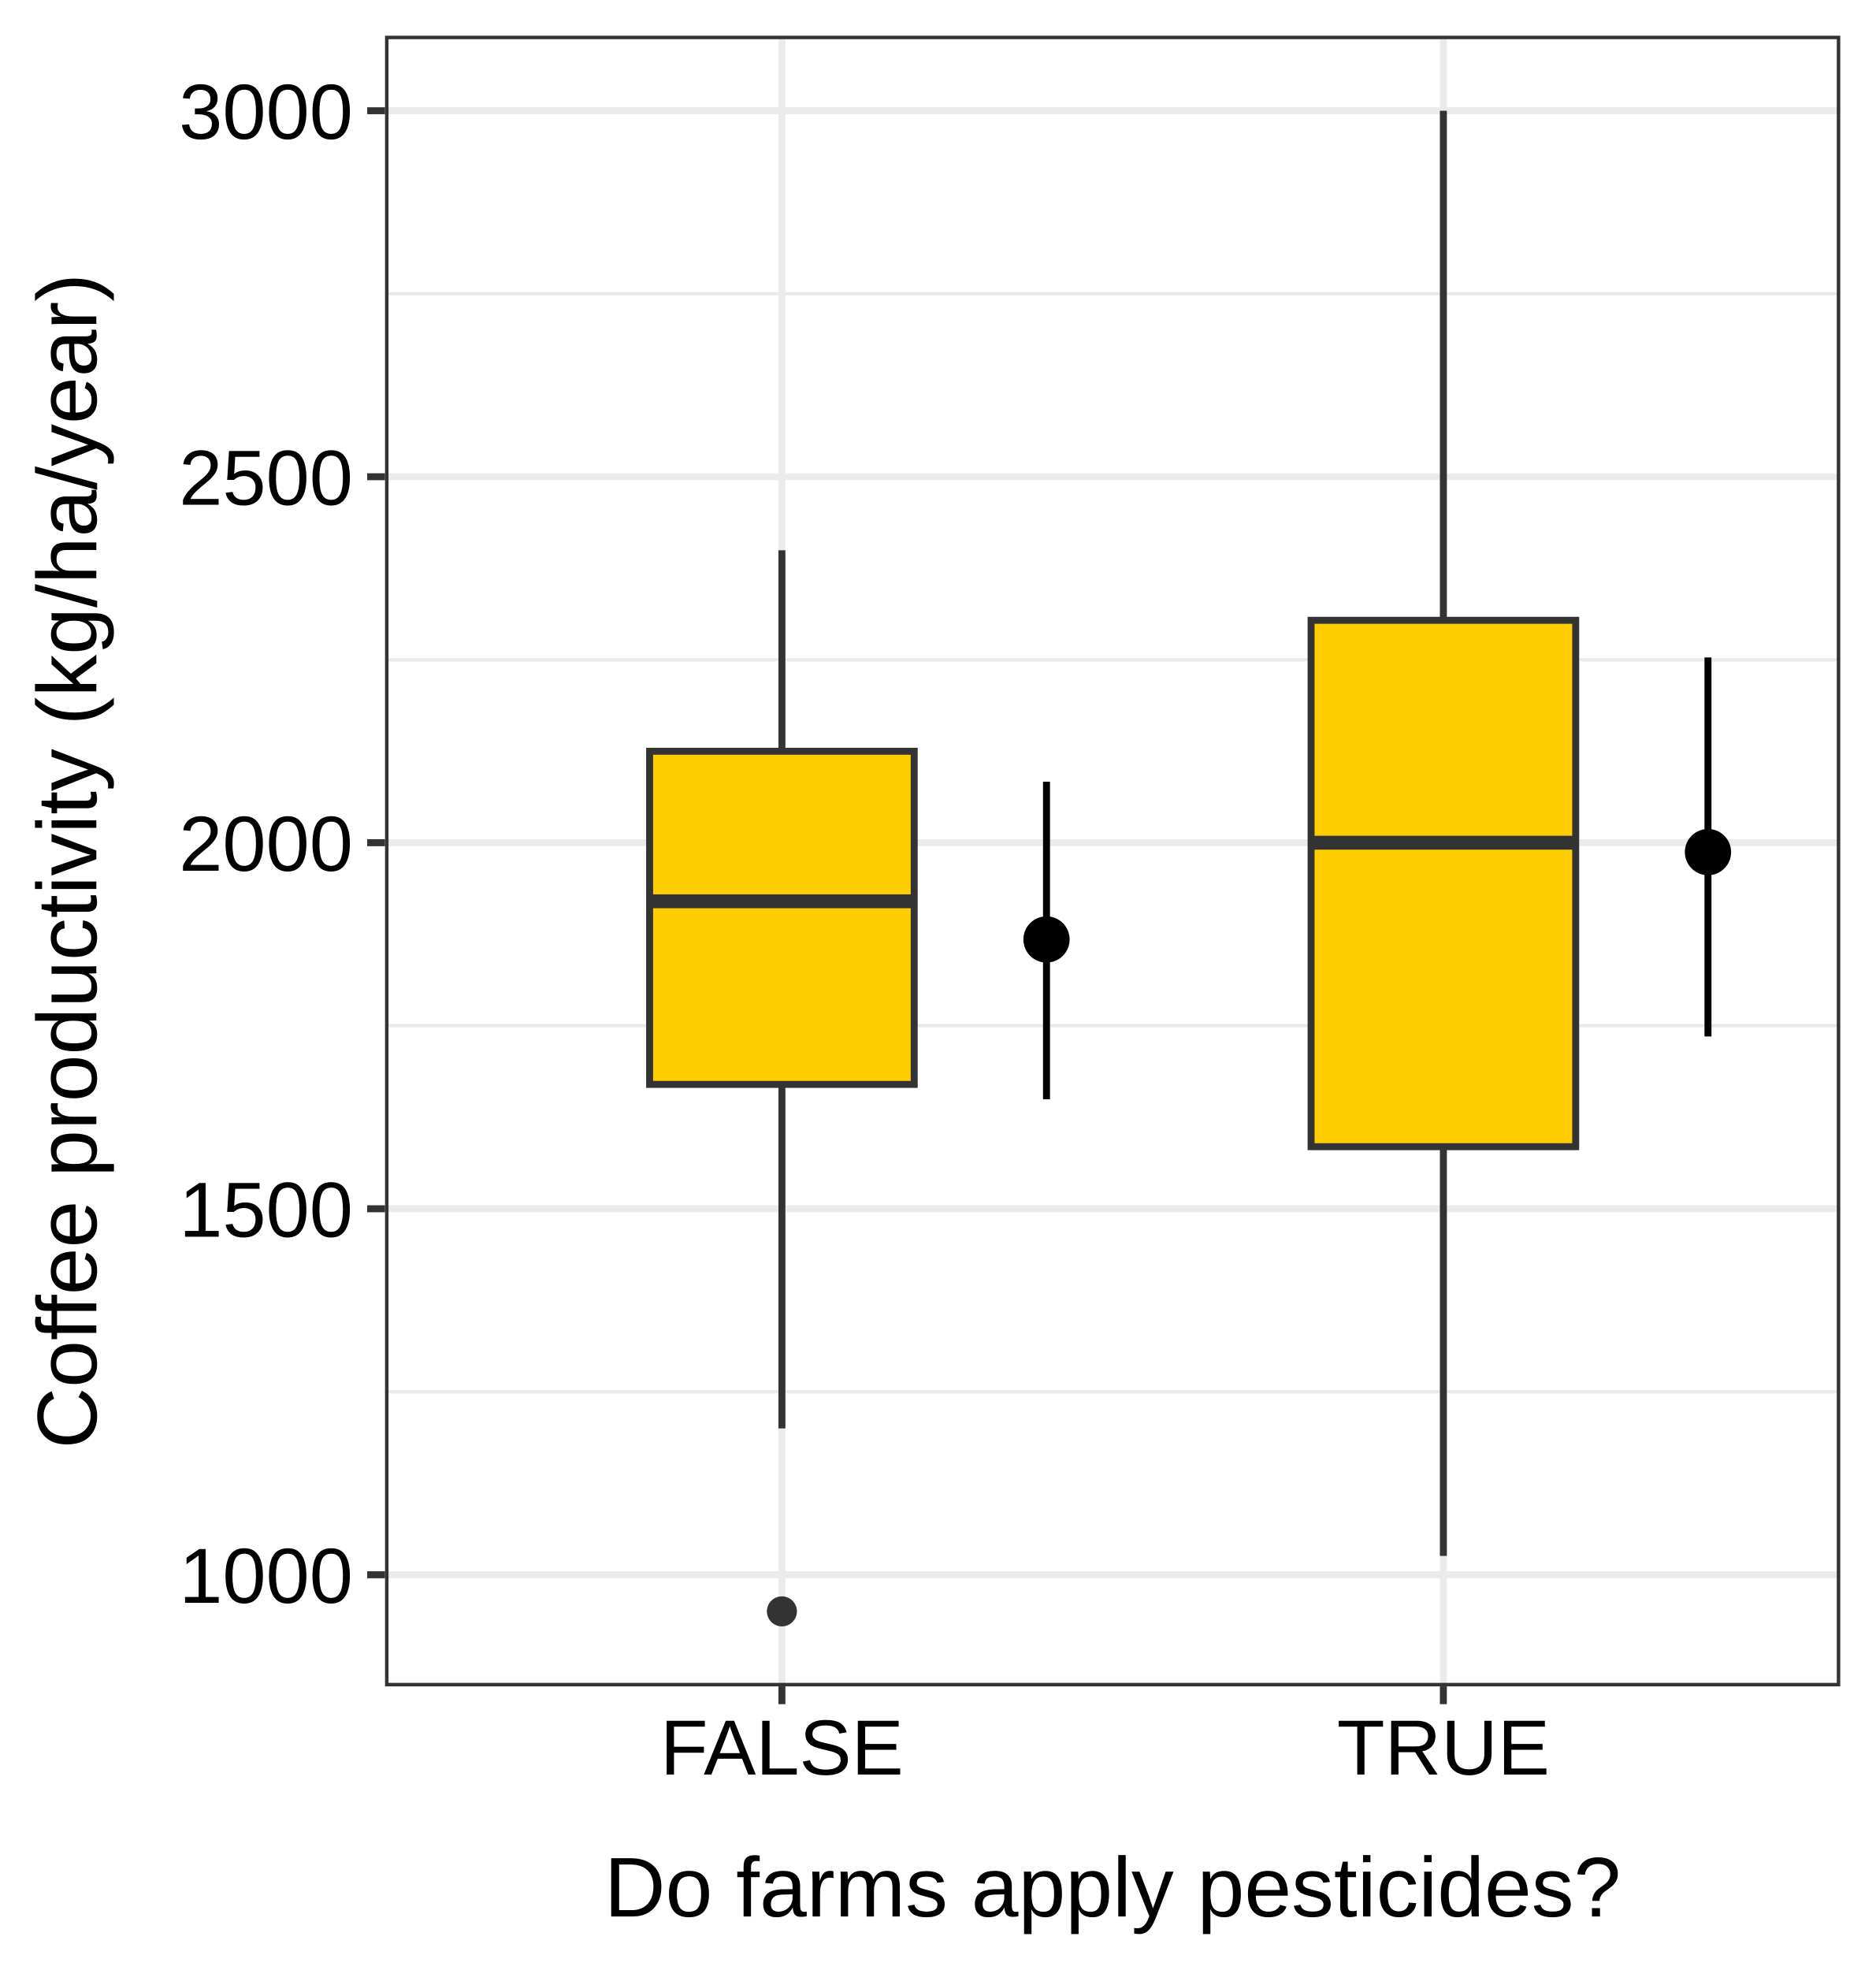
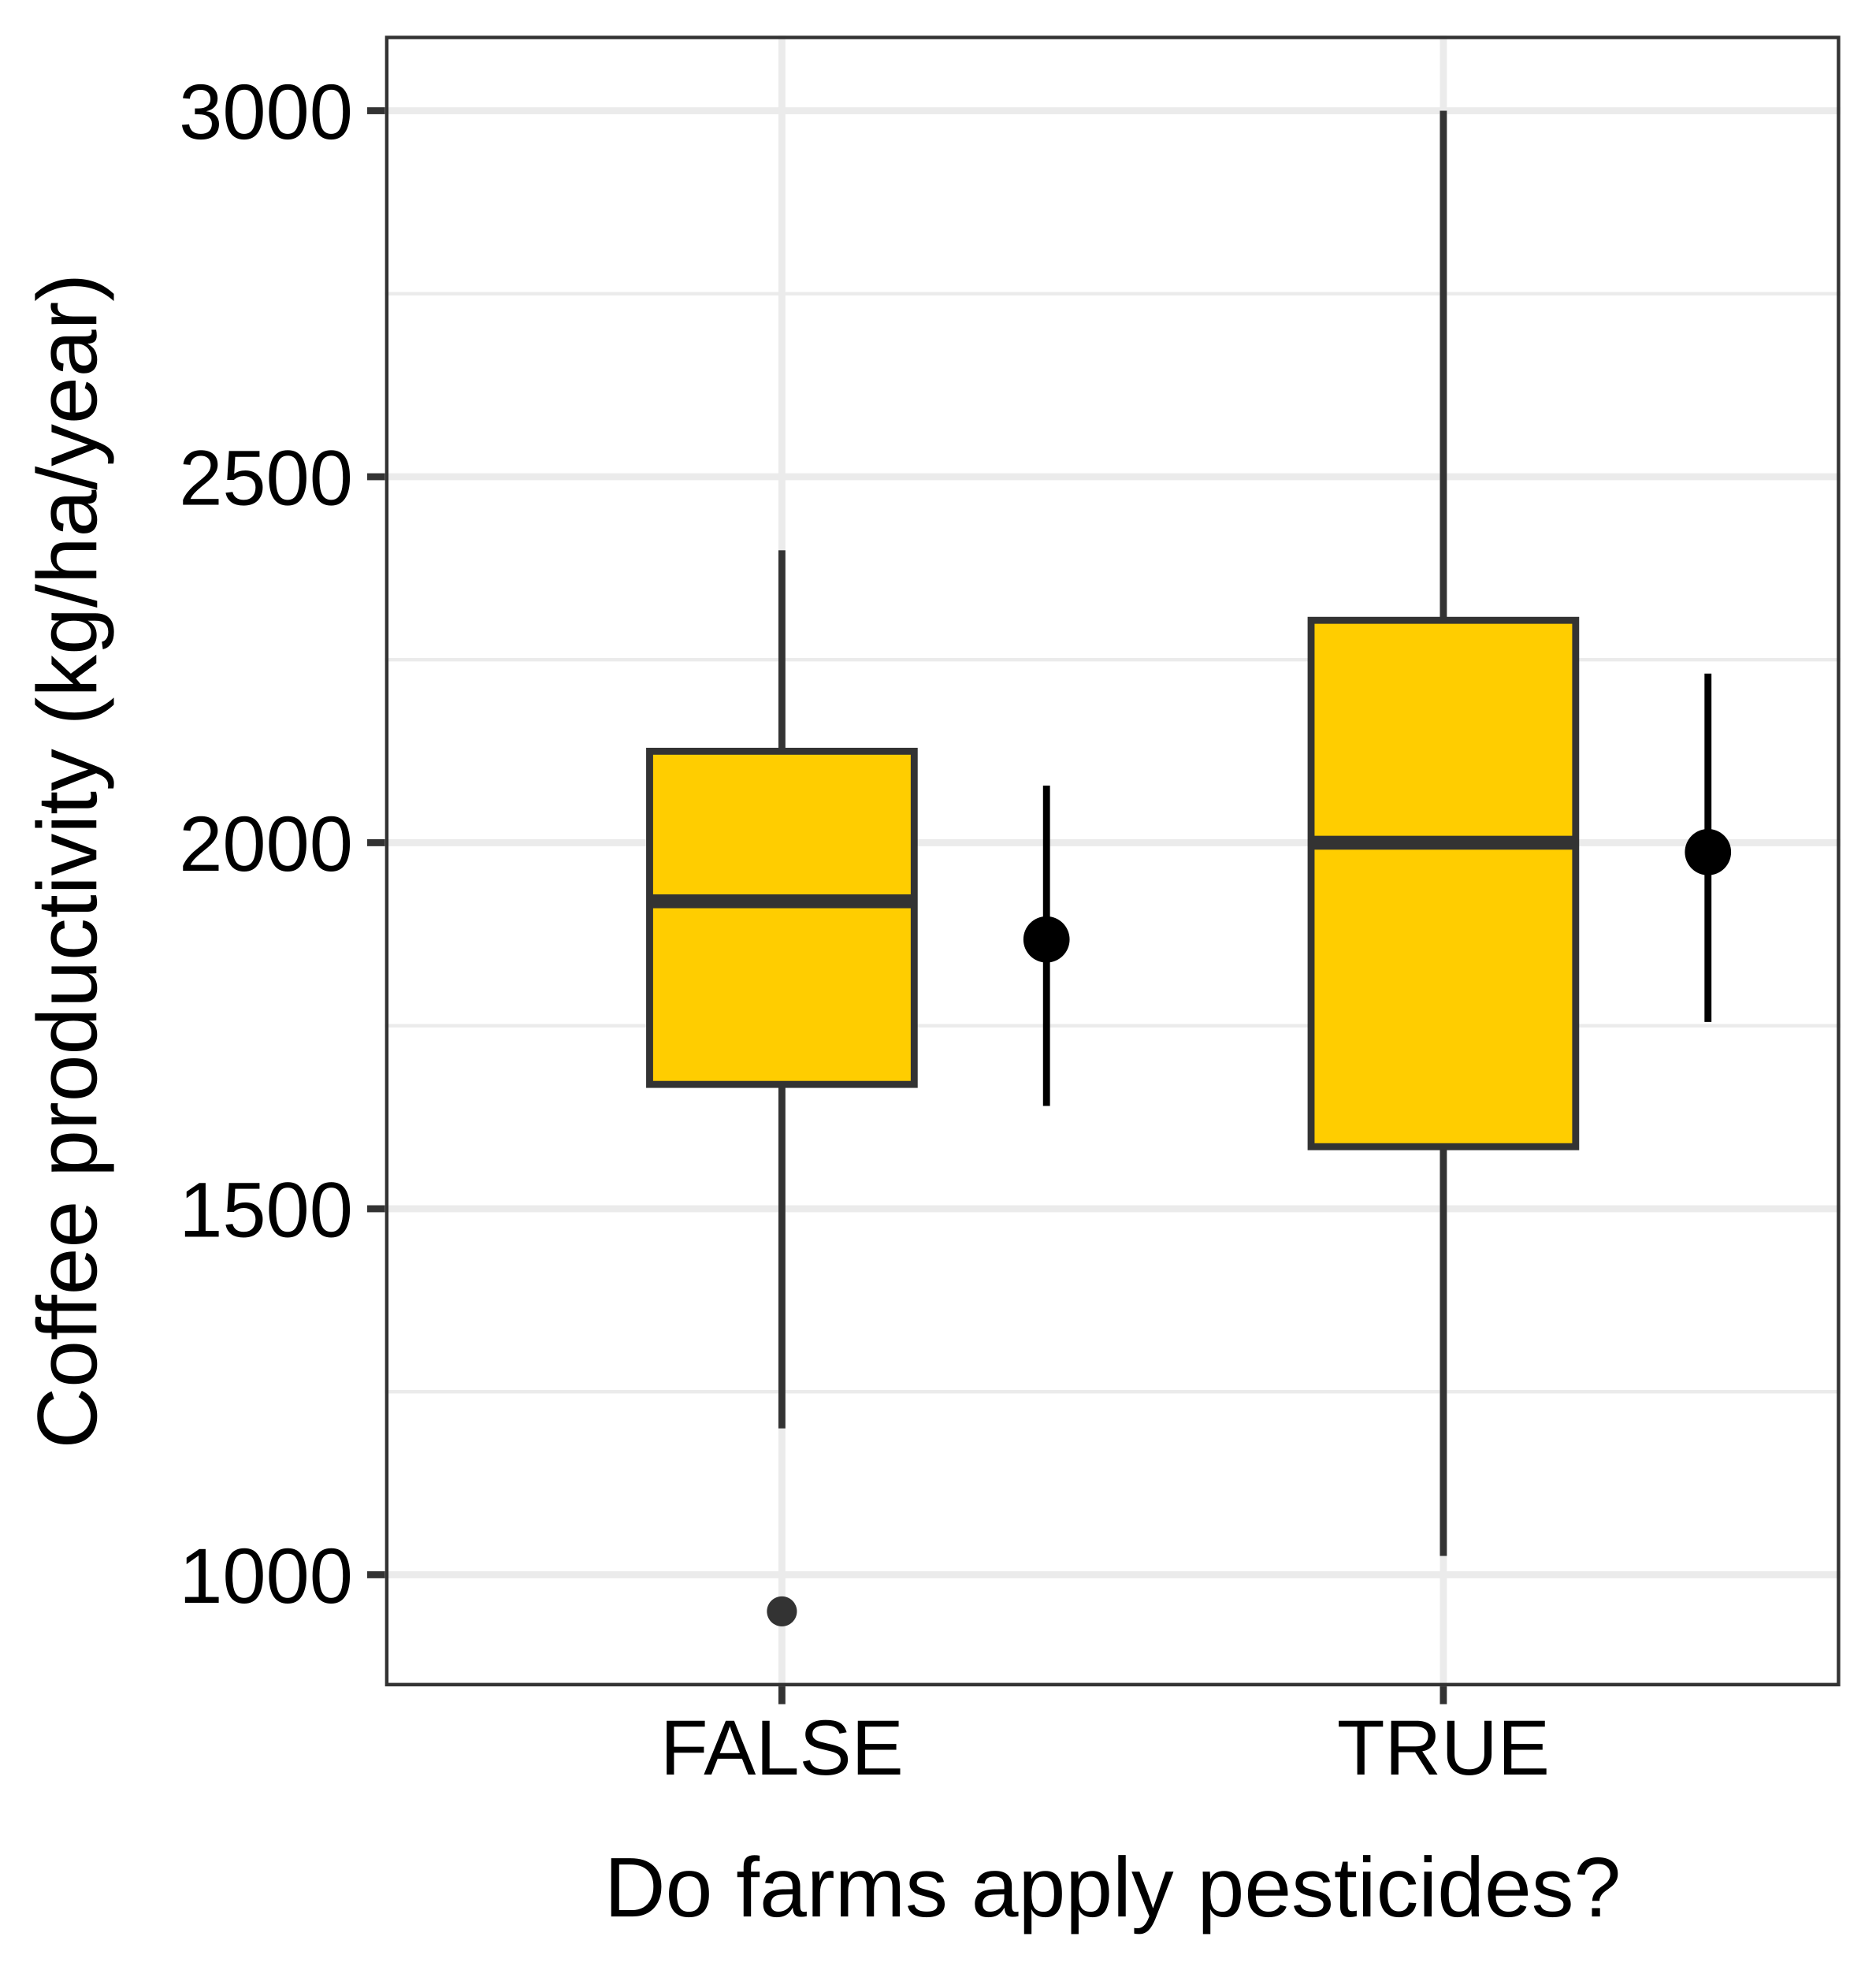
<svg xmlns="http://www.w3.org/2000/svg" width="288.00pt" height="302.40pt" viewBox="0 0 288.00 302.40">
  <g class="svglite">
    <defs>
      <style type="text/css">
    .svglite line, .svglite polyline, .svglite polygon, .svglite path, .svglite rect, .svglite circle {
      fill: none;
      stroke: #000000;
      stroke-linecap: round;
      stroke-linejoin: round;
      stroke-miterlimit: 10.00;
    }
    .svglite text {
      white-space: pre;
    }
    .svglite g.glyphgroup path {
      fill: inherit;
      stroke: none;
    }
  </style>
    </defs>
    <rect width="100%" height="100%" style="stroke: none; fill: #FFFFFF;" />
    <defs>
      <clipPath id="cpMC4wMHwyODguMDB8MC4wMHwzMDIuNDA=">
        <rect x="0.00" y="0.00" width="288.00" height="302.40" />
      </clipPath>
    </defs>
    <g clip-path="url(#cpMC4wMHwyODguMDB8MC4wMHwzMDIuNDA=)">
      <rect x="0.00" y="0.00" width="288.00" height="302.40" style="stroke-width: 1.07; stroke: #FFFFFF; fill: #FFFFFF;" />
    </g>
    <defs>
      <clipPath id="cpNTkuMTF8MjgyLjUyfDUuNDh8MjU4Ljg2">
        <rect x="59.11" y="5.48" width="223.41" height="253.38" />
      </clipPath>
    </defs>
    <g clip-path="url(#cpNTkuMTF8MjgyLjUyfDUuNDh8MjU4Ljg2)">
      <rect x="59.11" y="5.48" width="223.41" height="253.38" style="stroke-width: 1.07; stroke: none; fill: #FFFFFF;" />
      <polyline points="59.11,213.64 282.52,213.64 " style="stroke-width: 0.53; stroke: #EBEBEB; stroke-linecap: butt;" />
      <polyline points="59.11,157.45 282.52,157.45 " style="stroke-width: 0.53; stroke: #EBEBEB; stroke-linecap: butt;" />
      <polyline points="59.11,101.27 282.52,101.27 " style="stroke-width: 0.53; stroke: #EBEBEB; stroke-linecap: butt;" />
      <polyline points="59.11,45.09 282.52,45.09 " style="stroke-width: 0.53; stroke: #EBEBEB; stroke-linecap: butt;" />
      <polyline points="59.11,241.73 282.52,241.73 " style="stroke-width: 1.07; stroke: #EBEBEB; stroke-linecap: butt;" />
      <polyline points="59.11,185.55 282.52,185.55 " style="stroke-width: 1.07; stroke: #EBEBEB; stroke-linecap: butt;" />
      <polyline points="59.11,129.36 282.52,129.36 " style="stroke-width: 1.07; stroke: #EBEBEB; stroke-linecap: butt;" />
      <polyline points="59.11,73.18 282.52,73.18 " style="stroke-width: 1.07; stroke: #EBEBEB; stroke-linecap: butt;" />
      <polyline points="59.11,17.00 282.52,17.00 " style="stroke-width: 1.07; stroke: #EBEBEB; stroke-linecap: butt;" />
      <polyline points="120.04,258.86 120.04,5.48 " style="stroke-width: 1.07; stroke: #EBEBEB; stroke-linecap: butt;" />
      <polyline points="221.59,258.86 221.59,5.48 " style="stroke-width: 1.07; stroke: #EBEBEB; stroke-linecap: butt;" />
      <circle cx="120.04" cy="247.35" r="1.95" style="stroke-width: 0.71; stroke: #333333; fill: #333333;" />
      <line x1="120.04" y1="115.32" x2="120.04" y2="84.47" style="stroke-width: 1.07; stroke: #333333; stroke-linecap: butt;" />
      <line x1="120.04" y1="166.46" x2="120.04" y2="219.26" style="stroke-width: 1.07; stroke: #333333; stroke-linecap: butt;" />
      <polygon points="99.73,115.32 99.73,166.46 140.35,166.46 140.35,115.32 99.73,115.32 " style="stroke-width: 1.07; stroke: #333333; stroke-linecap: butt; stroke-linejoin: miter; fill: #FFCD00;" />
      <line x1="99.73" y1="138.35" x2="140.35" y2="138.35" style="stroke-width: 2.13; stroke: #333333; stroke-linecap: butt; stroke-linejoin: miter;" />
      <line x1="221.59" y1="95.22" x2="221.59" y2="17.00" style="stroke-width: 1.07; stroke: #333333; stroke-linecap: butt;" />
      <line x1="221.59" y1="176.02" x2="221.59" y2="238.84" style="stroke-width: 1.07; stroke: #333333; stroke-linecap: butt;" />
      <polygon points="201.28,95.22 201.28,176.02 241.90,176.02 241.90,95.22 201.28,95.22 " style="stroke-width: 1.07; stroke: #333333; stroke-linecap: butt; stroke-linejoin: miter; fill: #FFCD00;" />
      <line x1="201.28" y1="129.36" x2="241.90" y2="129.36" style="stroke-width: 2.13; stroke: #333333; stroke-linecap: butt; stroke-linejoin: miter;" />
-       <line x1="160.66" y1="168.74" x2="160.66" y2="119.99" style="stroke-width: 1.07; stroke-linecap: butt;" />
-       <line x1="262.21" y1="159.10" x2="262.21" y2="100.92" style="stroke-width: 1.07; stroke-linecap: butt;" />
+       <line x1="160.66" y1="169.76" x2="160.66" y2="120.59" style="stroke-width: 1.07; stroke-linecap: butt;" />
+       <line x1="262.21" y1="156.87" x2="262.21" y2="103.40" style="stroke-width: 1.07; stroke-linecap: butt;" />
      <circle cx="160.66" cy="144.21" r="2.84" style="stroke-width: 1.42; fill: #000000;" />
      <circle cx="262.21" cy="130.80" r="2.84" style="stroke-width: 1.42; fill: #000000;" />
      <rect x="59.11" y="5.48" width="223.41" height="253.38" style="stroke-width: 1.07; stroke: #333333;" />
    </g>
    <g clip-path="url(#cpMC4wMHwyODguMDB8MC4wMHwzMDIuNDA=)">
      <text x="54.18" y="246.03" text-anchor="end" style="font-size: 12.00px; font-family: &quot;Arial&quot;;" textLength="26.69px" lengthAdjust="spacingAndGlyphs">1000</text>
      <text x="54.18" y="189.84" text-anchor="end" style="font-size: 12.00px; font-family: &quot;Arial&quot;;" textLength="26.69px" lengthAdjust="spacingAndGlyphs">1500</text>
      <text x="54.18" y="133.66" text-anchor="end" style="font-size: 12.00px; font-family: &quot;Arial&quot;;" textLength="26.69px" lengthAdjust="spacingAndGlyphs">2000</text>
      <text x="54.18" y="77.48" text-anchor="end" style="font-size: 12.00px; font-family: &quot;Arial&quot;;" textLength="26.69px" lengthAdjust="spacingAndGlyphs">2500</text>
      <text x="54.18" y="21.30" text-anchor="end" style="font-size: 12.00px; font-family: &quot;Arial&quot;;" textLength="26.69px" lengthAdjust="spacingAndGlyphs">3000</text>
      <polyline points="56.37,241.73 59.11,241.73 " style="stroke-width: 1.07; stroke: #333333; stroke-linecap: butt;" />
      <polyline points="56.37,185.55 59.11,185.55 " style="stroke-width: 1.07; stroke: #333333; stroke-linecap: butt;" />
      <polyline points="56.37,129.36 59.11,129.36 " style="stroke-width: 1.07; stroke: #333333; stroke-linecap: butt;" />
      <polyline points="56.37,73.18 59.11,73.18 " style="stroke-width: 1.07; stroke: #333333; stroke-linecap: butt;" />
      <polyline points="56.37,17.00 59.11,17.00 " style="stroke-width: 1.07; stroke: #333333; stroke-linecap: butt;" />
      <polyline points="120.04,261.60 120.04,258.86 " style="stroke-width: 1.07; stroke: #333333; stroke-linecap: butt;" />
      <polyline points="221.59,261.60 221.59,258.86 " style="stroke-width: 1.07; stroke: #333333; stroke-linecap: butt;" />
      <text x="120.04" y="272.39" text-anchor="middle" style="font-size: 12.00px; font-family: &quot;Arial&quot;;" textLength="37.34px" lengthAdjust="spacingAndGlyphs">FALSE</text>
      <text x="221.59" y="272.39" text-anchor="middle" style="font-size: 12.00px; font-family: &quot;Arial&quot;;" textLength="32.67px" lengthAdjust="spacingAndGlyphs">TRUE</text>
      <text x="170.81" y="294.18" text-anchor="middle" style="font-size: 13.00px; font-family: &quot;Arial&quot;;" textLength="156.11px" lengthAdjust="spacingAndGlyphs">Do farms apply pesticides?</text>
      <text transform="translate(14.79,132.17) rotate(-90)" text-anchor="middle" style="font-size: 13.00px; font-family: &quot;Arial&quot;;" textLength="180.44px" lengthAdjust="spacingAndGlyphs">Coffee productivity (kg/ha/year)</text>
    </g>
  </g>
</svg>
